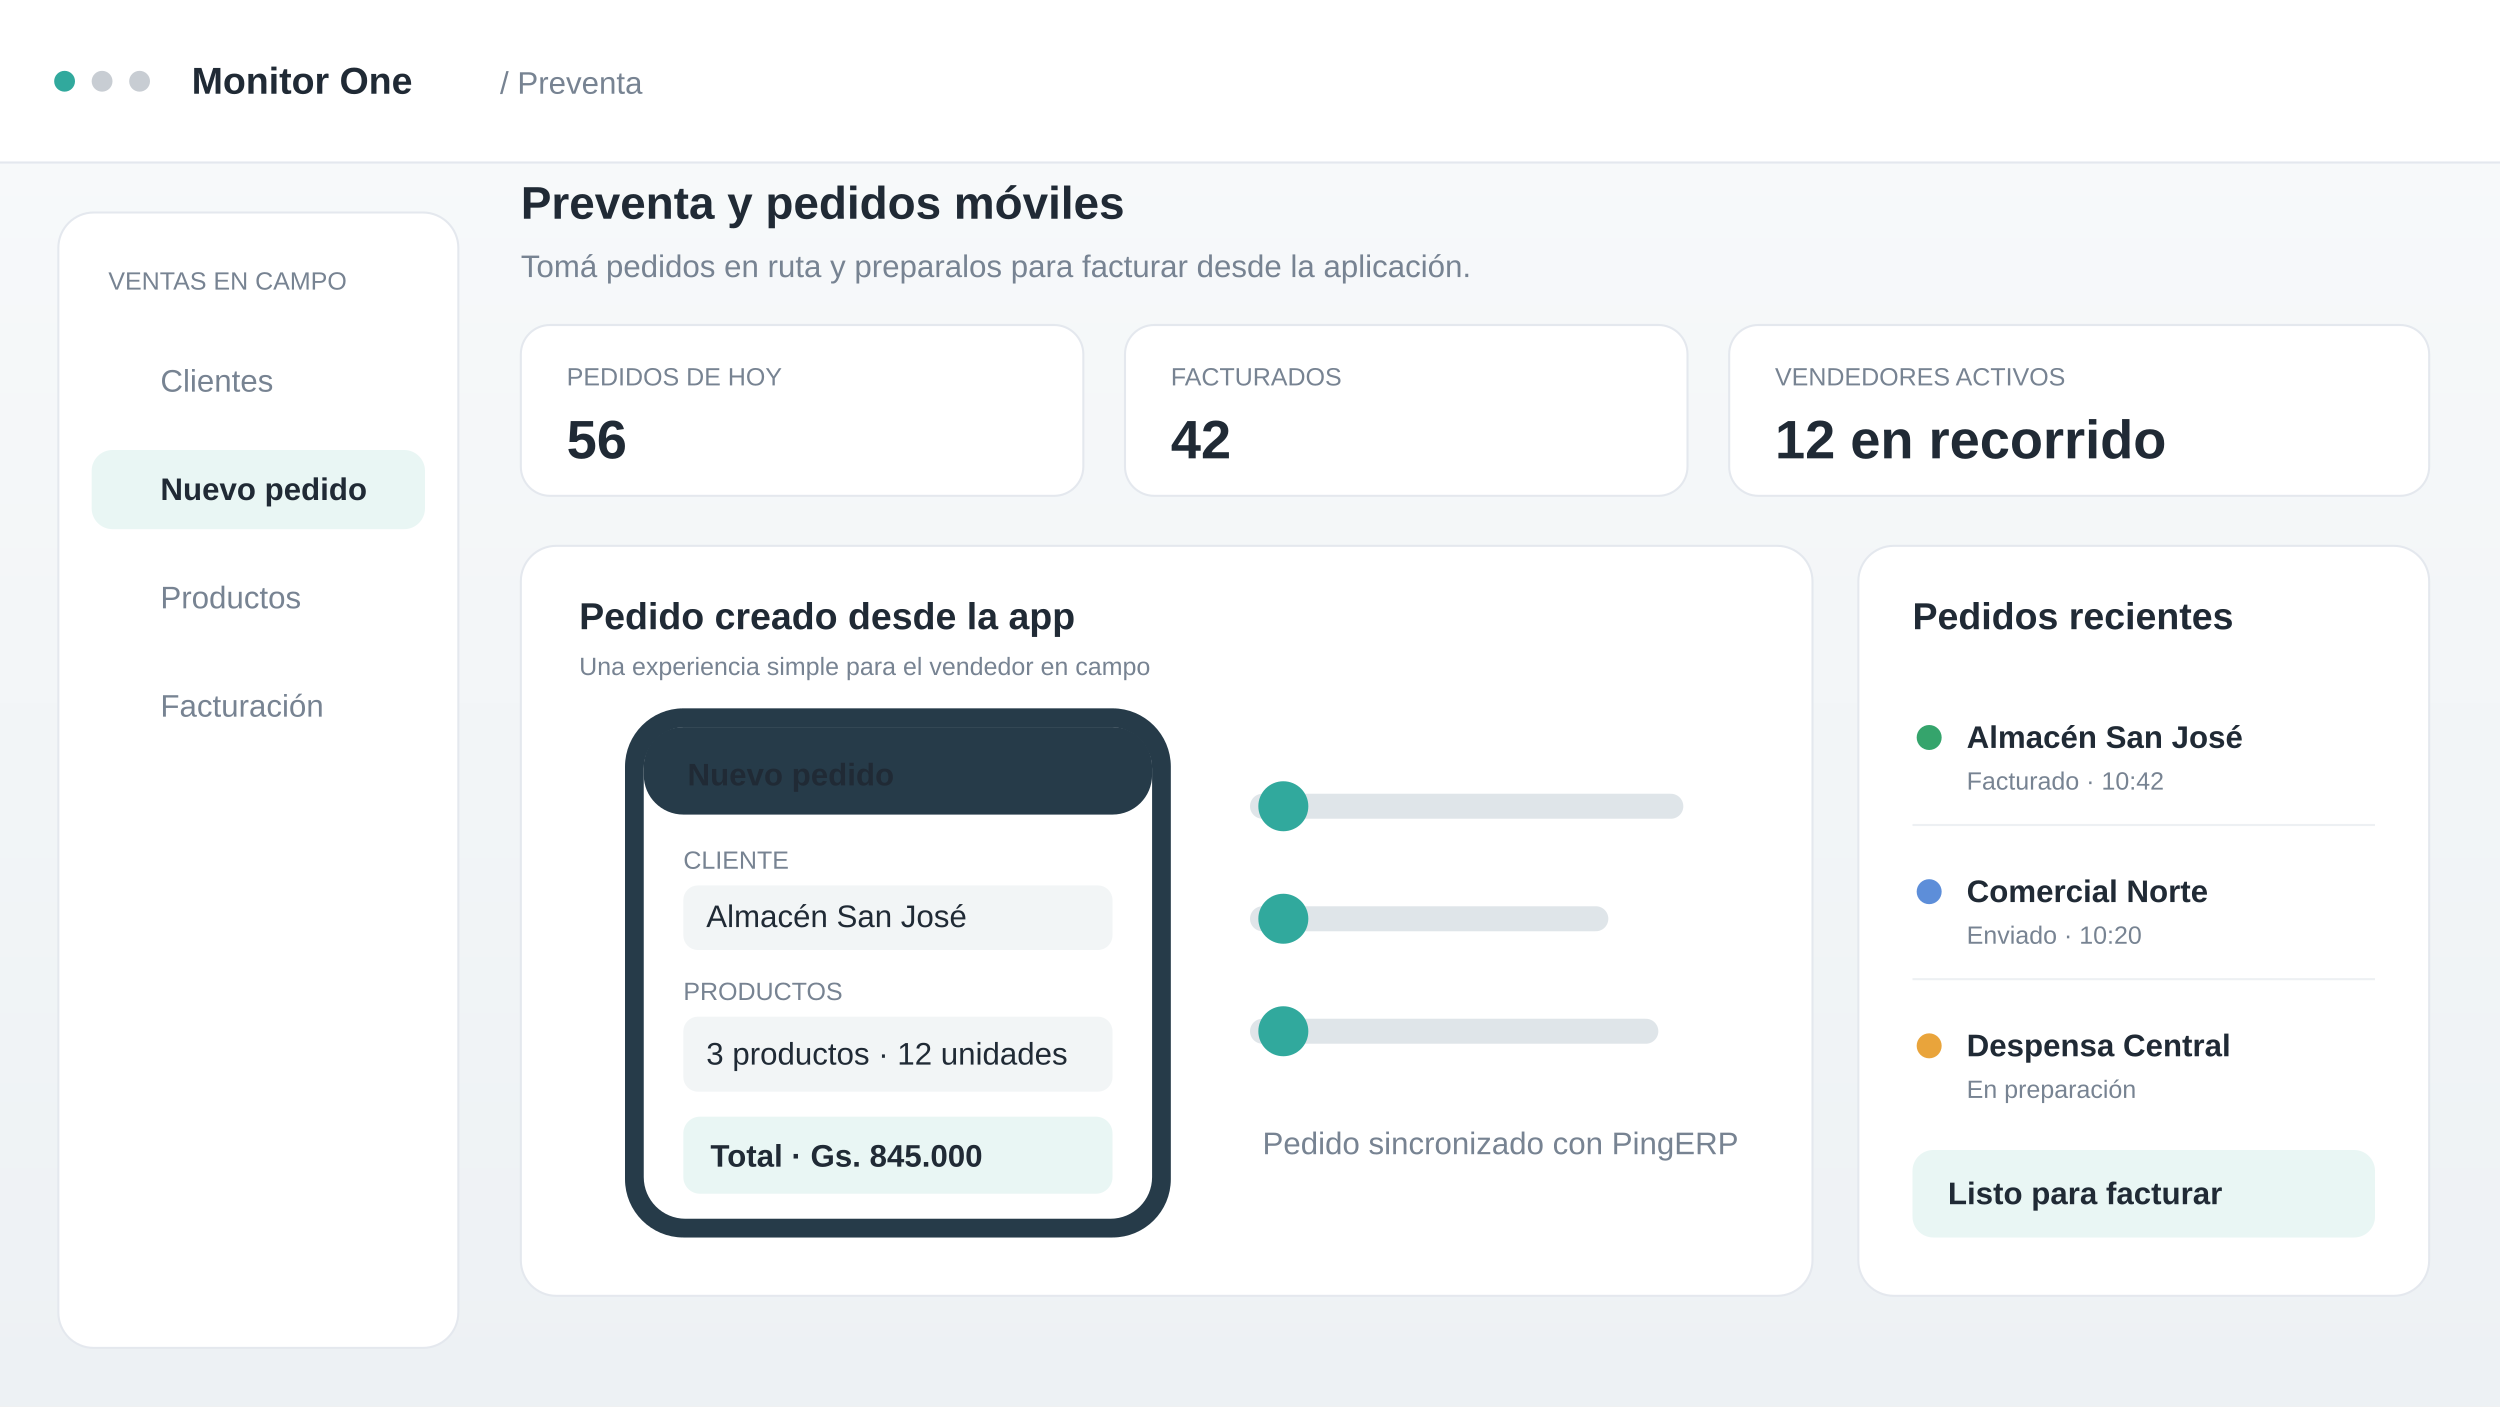
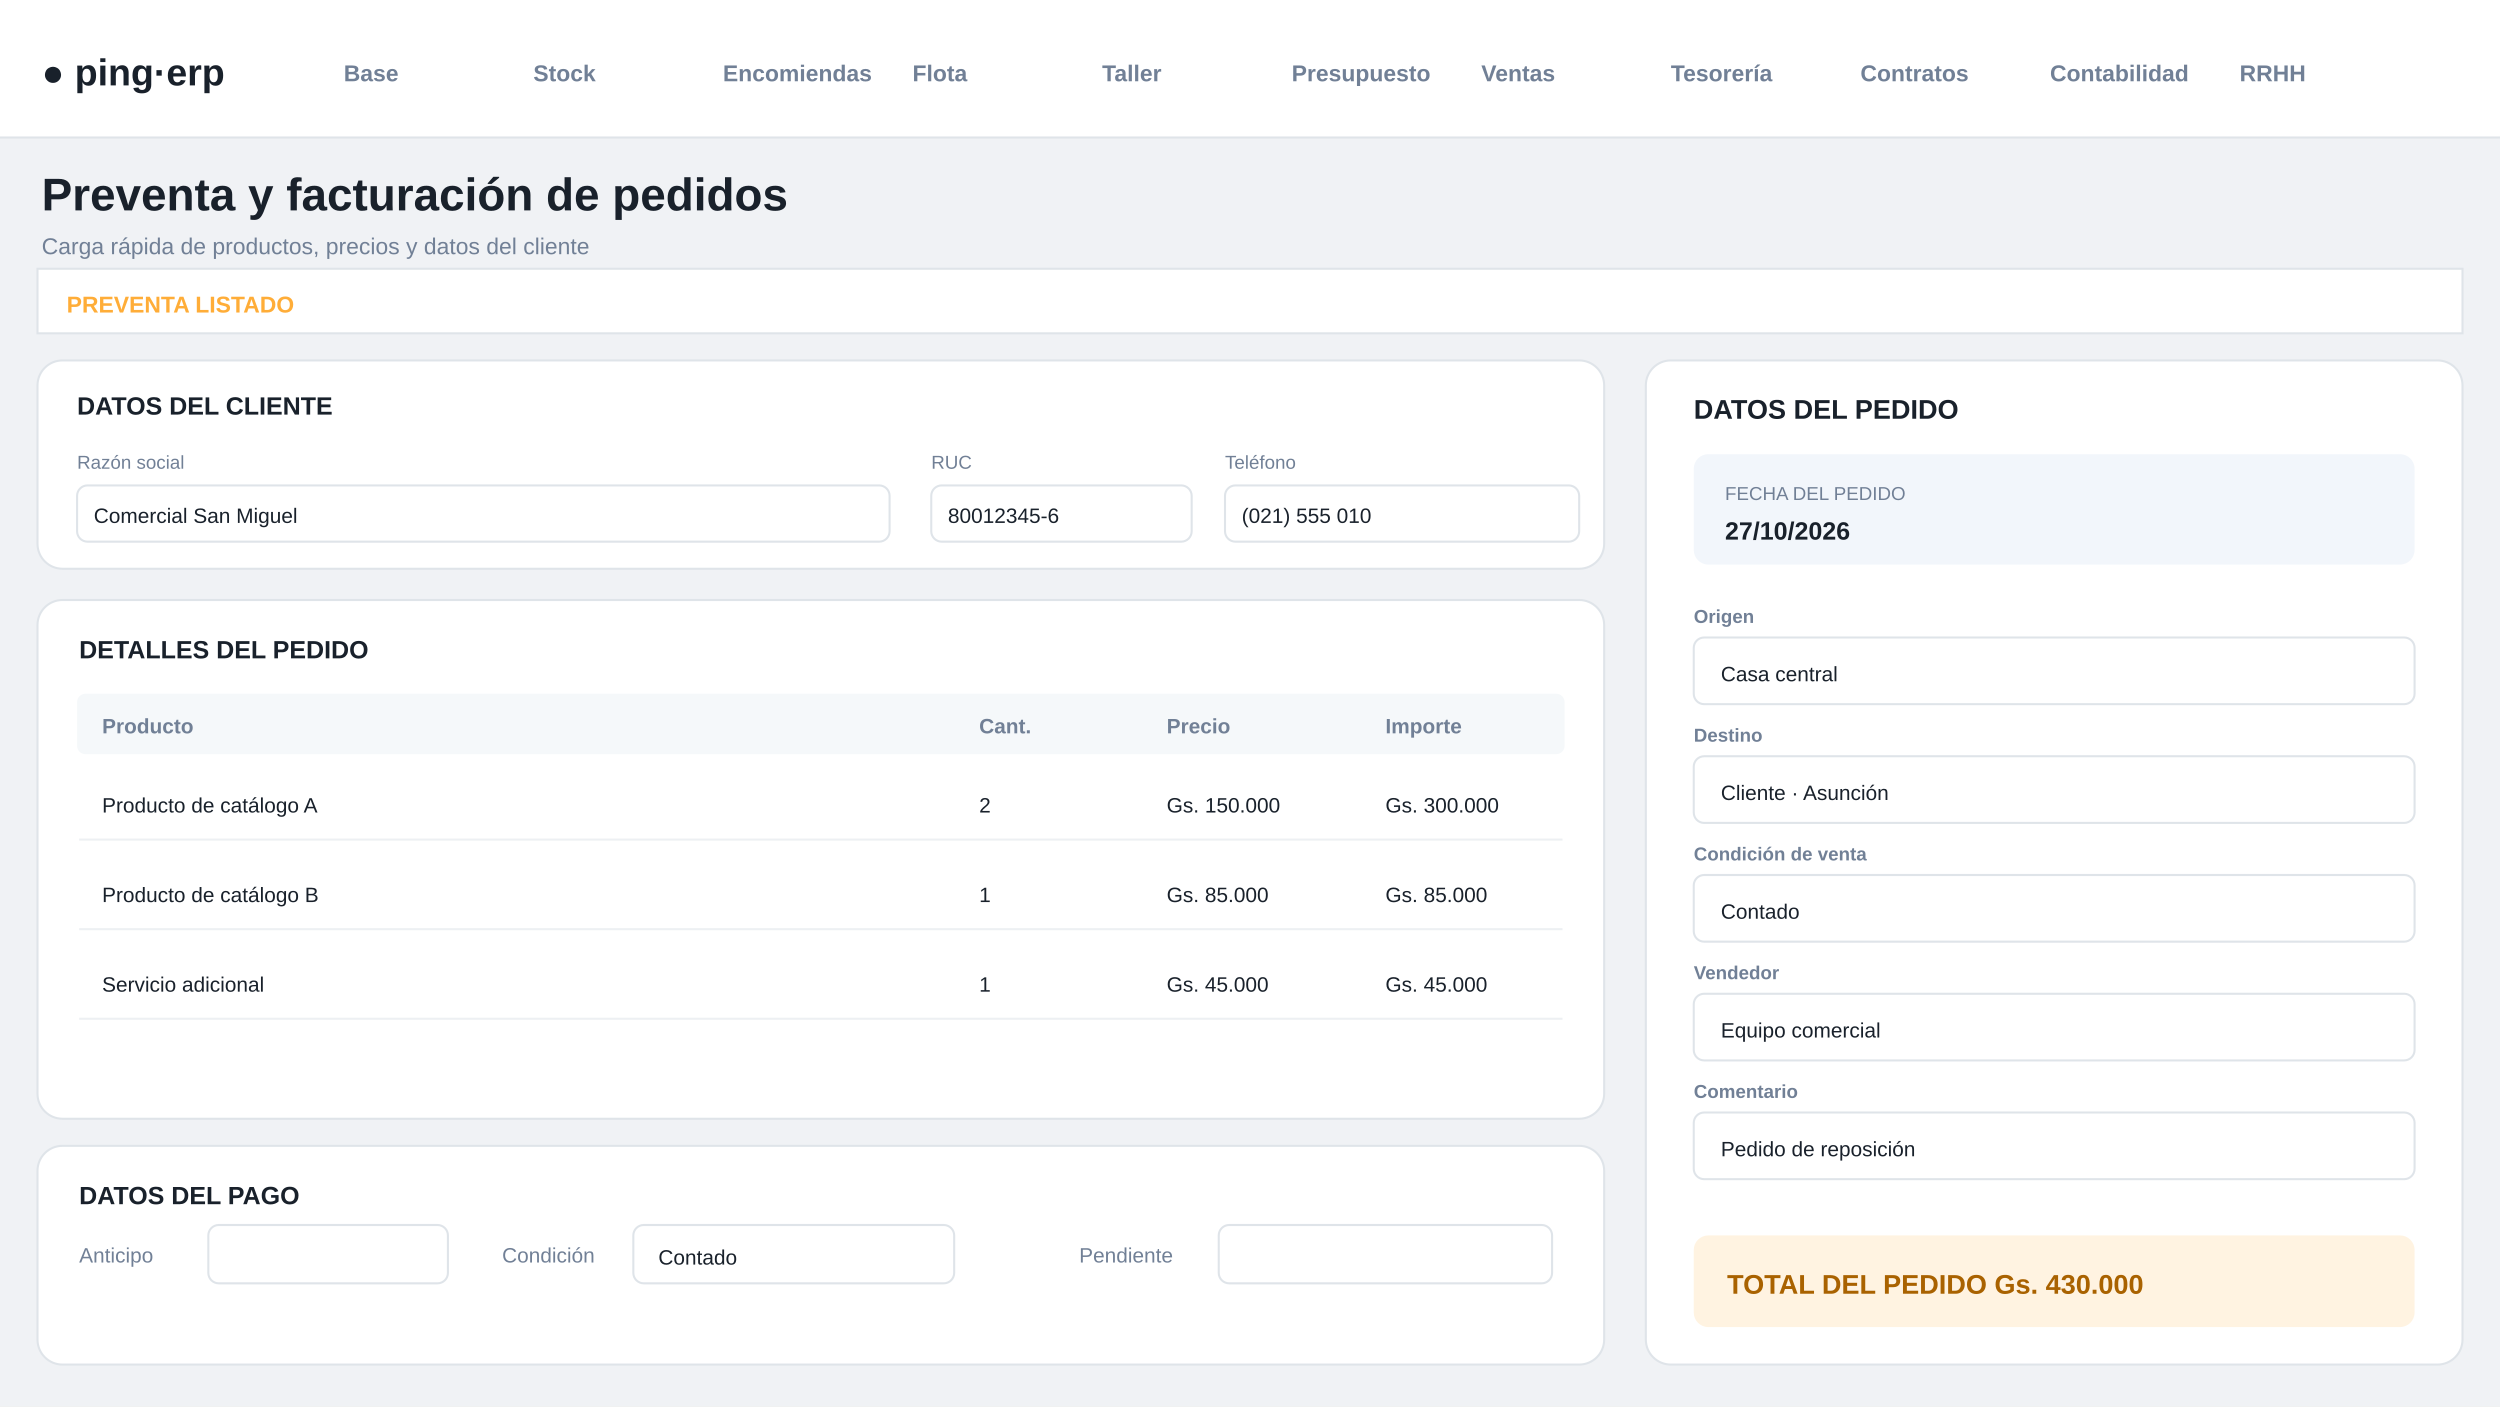
- <svg xmlns="http://www.w3.org/2000/svg" viewBox="0 0 1200 675" role="img" aria-label="Aplicativo de preventa y facturación de pedido">
-   <defs>
-     <linearGradient id="bg" x2="0" y2="1">
-       <stop stop-color="#f8fafb" />
-       <stop offset="1" stop-color="#edf1f4" />
-     </linearGradient>
-     <style>text{font-family:Arial,Helvetica,sans-serif;fill:#202a35}.muted{fill:#778392}.tiny{font-size:12px}.small{font-size:15px}.bold{font-weight:700}</style>
-   </defs>
-   <rect width="1200" height="675" fill="url(#bg)" />
-   <rect width="1200" height="78" fill="#fff" />
-   <line x1="0" y1="78" x2="1200" y2="78" stroke="#e4e8ee" />
-   <circle cx="31" cy="39" r="5" fill="#31a99d" />
-   <circle cx="49" cy="39" r="5" fill="#c8cdd3" />
-   <circle cx="67" cy="39" r="5" fill="#c8cdd3" />
-   <text x="92" y="45" class="bold" font-size="18">Monitor One</text>
-   <text x="240" y="45" class="muted small">/ Preventa</text>
-   <rect x="28" y="102" width="192" height="545" rx="17" fill="#fff" stroke="#e4e8ee" />
-   <text x="52" y="139" class="muted tiny">VENTAS EN CAMPO</text>
-   <text x="77" y="188" class="muted small">Clientes</text>
-   <rect x="44" y="216" width="160" height="38" rx="10" fill="#e9f6f4" />
-   <text x="77" y="240" class="bold small">Nuevo pedido</text>
-   <text x="77" y="292" class="muted small">Productos</text>
-   <text x="77" y="344" class="muted small">Facturación</text>
-   <text x="250" y="105" class="bold" font-size="22">Preventa y pedidos móviles</text>
-   <text x="250" y="133" class="muted small">Tomá pedidos en ruta y preparalos para facturar desde la aplicación.</text>
-   <g>
-     <rect x="250" y="156" width="270" height="82" rx="14" fill="#fff" stroke="#e4e8ee" />
-     <text x="272" y="185" class="muted tiny">PEDIDOS DE HOY</text>
-     <text x="272" y="220" class="bold" font-size="26">56</text>
-     <rect x="540" y="156" width="270" height="82" rx="14" fill="#fff" stroke="#e4e8ee" />
-     <text x="562" y="185" class="muted tiny">FACTURADOS</text>
-     <text x="562" y="220" class="bold" font-size="26">42</text>
-     <rect x="830" y="156" width="336" height="82" rx="14" fill="#fff" stroke="#e4e8ee" />
-     <text x="852" y="185" class="muted tiny">VENDEDORES ACTIVOS</text>
-     <text x="852" y="220" class="bold" font-size="26">12 en recorrido</text>
-   </g>
-   <rect x="250" y="262" width="620" height="360" rx="17" fill="#fff" stroke="#e4e8ee" />
-   <text x="278" y="302" class="bold" font-size="18">Pedido creado desde la app</text>
-   <text x="278" y="324" class="muted tiny">Una experiencia simple para el vendedor en campo</text>
-   <rect x="300" y="340" width="262" height="254" rx="28" fill="#263b49" />
-   <rect x="309" y="349" width="244" height="236" rx="20" fill="#fff" />
-   <rect x="309" y="349" width="244" height="42" rx="19" fill="#263b49" />
-   <text x="330" y="377" fill="#fff" class="bold small">Nuevo pedido</text>
-   <text x="328" y="417" class="muted tiny">CLIENTE</text>
-   <rect x="328" y="425" width="206" height="31" rx="7" fill="#f2f5f6" />
-   <text x="339" y="445" class="small">Almacén San José</text>
-   <text x="328" y="480" class="muted tiny">PRODUCTOS</text>
-   <rect x="328" y="488" width="206" height="36" rx="7" fill="#f2f5f6" />
-   <text x="339" y="511" class="small">3 productos · 12 unidades</text>
-   <rect x="328" y="536" width="206" height="37" rx="8" fill="#e9f6f4" />
-   <text x="341" y="560" class="bold small">Total · Gs. 845.000</text>
-   <path d="M606 387h196M606 441h160M606 495h184" stroke="#dfe5e9" stroke-width="12" stroke-linecap="round" />
-   <circle cx="616" cy="387" r="12" fill="#31a99d" />
-   <circle cx="616" cy="441" r="12" fill="#31a99d" />
-   <circle cx="616" cy="495" r="12" fill="#31a99d" />
-   <text x="606" y="554" class="muted small">Pedido sincronizado con PingERP</text>
-   <rect x="892" y="262" width="274" height="360" rx="17" fill="#fff" stroke="#e4e8ee" />
-   <text x="918" y="302" class="bold" font-size="18">Pedidos recientes</text>
-   <g class="small">
-     <circle cx="926" cy="354" r="6" fill="#35a46c" />
-     <text x="944" y="359" class="bold">Almacén San José</text>
-     <text x="944" y="379" class="muted tiny">Facturado · 10:42</text>
-     <line x1="918" y1="396" x2="1140" y2="396" stroke="#edf0f3" />
-     <circle cx="926" cy="428" r="6" fill="#5d8ed9" />
-     <text x="944" y="433" class="bold">Comercial Norte</text>
-     <text x="944" y="453" class="muted tiny">Enviado · 10:20</text>
-     <line x1="918" y1="470" x2="1140" y2="470" stroke="#edf0f3" />
-     <circle cx="926" cy="502" r="6" fill="#e9a43b" />
-     <text x="944" y="507" class="bold">Despensa Central</text>
-     <text x="944" y="527" class="muted tiny">En preparación</text>
-   </g>
-   <rect x="918" y="552" width="222" height="42" rx="10" fill="#e9f6f4" />
-   <text x="935" y="578" class="bold small">Listo para facturar</text>
+ <svg xmlns="http://www.w3.org/2000/svg" viewBox="0 0 1200 675" role="img" aria-label="PingERP preventa y facturación de pedidos">
+   <rect width="1200" height="675" fill="#f0f2f5" />
+   <rect x="0" y="0" width="1200" height="66" rx="0" fill="#fff" stroke="none" stroke-width="1" />
+   <text x="20" y="41" font-family="Arial,Helvetica,sans-serif" font-size="18" fill="#19212b" font-weight="700">● ping·erp</text>
+   <text x="165" y="39" font-family="Arial,Helvetica,sans-serif" font-size="11" fill="#718096" font-weight="600">Base</text>
+   <text x="256" y="39" font-family="Arial,Helvetica,sans-serif" font-size="11" fill="#718096" font-weight="600">Stock</text>
+   <text x="347" y="39" font-family="Arial,Helvetica,sans-serif" font-size="11" fill="#718096" font-weight="600">Encomiendas</text>
+   <text x="438" y="39" font-family="Arial,Helvetica,sans-serif" font-size="11" fill="#718096" font-weight="600">Flota</text>
+   <text x="529" y="39" font-family="Arial,Helvetica,sans-serif" font-size="11" fill="#718096" font-weight="600">Taller</text>
+   <text x="620" y="39" font-family="Arial,Helvetica,sans-serif" font-size="11" fill="#718096" font-weight="600">Presupuesto</text>
+   <text x="711" y="39" font-family="Arial,Helvetica,sans-serif" font-size="11" fill="#718096" font-weight="600">Ventas</text>
+   <text x="802" y="39" font-family="Arial,Helvetica,sans-serif" font-size="11" fill="#718096" font-weight="600">Tesorería</text>
+   <text x="893" y="39" font-family="Arial,Helvetica,sans-serif" font-size="11" fill="#718096" font-weight="600">Contratos</text>
+   <text x="984" y="39" font-family="Arial,Helvetica,sans-serif" font-size="11" fill="#718096" font-weight="600">Contabilidad</text>
+   <text x="1075" y="39" font-family="Arial,Helvetica,sans-serif" font-size="11" fill="#718096" font-weight="600">RRHH</text>
+   <path d="M0 66H1200" stroke="#dfe4e9" stroke-width="1" />
+   <text x="20" y="101" font-family="Arial,Helvetica,sans-serif" font-size="22" fill="#19212b" font-weight="700">Preventa y facturación de pedidos</text>
+   <text x="20" y="122" font-family="Arial,Helvetica,sans-serif" font-size="11" fill="#718096" font-weight="400">Carga rápida de productos, precios y datos del cliente</text>
+   <rect x="18" y="129" width="1164" height="31" rx="0" fill="#fff" stroke="#dfe4e9" stroke-width="1" />
+   <text x="32" y="150" font-family="Arial,Helvetica,sans-serif" font-size="11" fill="#ffad38" font-weight="700">PREVENTA       LISTADO</text>
+   <rect x="18" y="173" width="752" height="100" rx="12" fill="#fff" stroke="#dfe4e9" stroke-width="1" />
+   <text x="37" y="199" font-family="Arial,Helvetica,sans-serif" font-size="12" fill="#19212b" font-weight="700">DATOS DEL CLIENTE</text>
+   <text x="37" y="225" font-family="Arial,Helvetica,sans-serif" font-size="9" fill="#718096" font-weight="400">Razón social</text>
+   <rect x="37" y="233" width="390" height="27" rx="5" fill="#fff" stroke="#dfe4e9" stroke-width="1" />
+   <text x="45" y="251" font-family="Arial,Helvetica,sans-serif" font-size="10" fill="#19212b" font-weight="400">Comercial San Miguel</text>
+   <text x="447" y="225" font-family="Arial,Helvetica,sans-serif" font-size="9" fill="#718096" font-weight="400">RUC</text>
+   <rect x="447" y="233" width="125" height="27" rx="5" fill="#fff" stroke="#dfe4e9" stroke-width="1" />
+   <text x="455" y="251" font-family="Arial,Helvetica,sans-serif" font-size="10" fill="#19212b" font-weight="400">80012345-6</text>
+   <text x="588" y="225" font-family="Arial,Helvetica,sans-serif" font-size="9" fill="#718096" font-weight="400">Teléfono</text>
+   <rect x="588" y="233" width="170" height="27" rx="5" fill="#fff" stroke="#dfe4e9" stroke-width="1" />
+   <text x="596" y="251" font-family="Arial,Helvetica,sans-serif" font-size="10" fill="#19212b" font-weight="400">(021) 555 010</text>
+   <rect x="18" y="288" width="752" height="249" rx="12" fill="#fff" stroke="#dfe4e9" stroke-width="1" />
+   <text x="38" y="316" font-family="Arial,Helvetica,sans-serif" font-size="12" fill="#19212b" font-weight="700">DETALLES DEL PEDIDO</text>
+   <rect x="37" y="333" width="714" height="29" rx="4" fill="#f5f8fa" stroke="none" stroke-width="1" />
+   <text x="49" y="352" font-family="Arial,Helvetica,sans-serif" font-size="10" fill="#718096" font-weight="700">Producto</text>
+   <text x="470" y="352" font-family="Arial,Helvetica,sans-serif" font-size="10" fill="#718096" font-weight="700">Cant.</text>
+   <text x="560" y="352" font-family="Arial,Helvetica,sans-serif" font-size="10" fill="#718096" font-weight="700">Precio</text>
+   <text x="665" y="352" font-family="Arial,Helvetica,sans-serif" font-size="10" fill="#718096" font-weight="700">Importe</text>
+   <text x="49" y="390" font-family="Arial,Helvetica,sans-serif" font-size="10" fill="#19212b" font-weight="400">Producto de catálogo A</text>
+   <text x="470" y="390" font-family="Arial,Helvetica,sans-serif" font-size="10" fill="#19212b" font-weight="400">2</text>
+   <text x="560" y="390" font-family="Arial,Helvetica,sans-serif" font-size="10" fill="#19212b" font-weight="400">Gs. 150.000</text>
+   <text x="665" y="390" font-family="Arial,Helvetica,sans-serif" font-size="10" fill="#19212b" font-weight="400">Gs. 300.000</text>
+   <path d="M38 403H750" stroke="#edf0f3" stroke-width="1" />
+   <text x="49" y="433" font-family="Arial,Helvetica,sans-serif" font-size="10" fill="#19212b" font-weight="400">Producto de catálogo B</text>
+   <text x="470" y="433" font-family="Arial,Helvetica,sans-serif" font-size="10" fill="#19212b" font-weight="400">1</text>
+   <text x="560" y="433" font-family="Arial,Helvetica,sans-serif" font-size="10" fill="#19212b" font-weight="400">Gs. 85.000</text>
+   <text x="665" y="433" font-family="Arial,Helvetica,sans-serif" font-size="10" fill="#19212b" font-weight="400">Gs. 85.000</text>
+   <path d="M38 446H750" stroke="#edf0f3" stroke-width="1" />
+   <text x="49" y="476" font-family="Arial,Helvetica,sans-serif" font-size="10" fill="#19212b" font-weight="400">Servicio adicional</text>
+   <text x="470" y="476" font-family="Arial,Helvetica,sans-serif" font-size="10" fill="#19212b" font-weight="400">1</text>
+   <text x="560" y="476" font-family="Arial,Helvetica,sans-serif" font-size="10" fill="#19212b" font-weight="400">Gs. 45.000</text>
+   <text x="665" y="476" font-family="Arial,Helvetica,sans-serif" font-size="10" fill="#19212b" font-weight="400">Gs. 45.000</text>
+   <path d="M38 489H750" stroke="#edf0f3" stroke-width="1" />
+   <rect x="18" y="550" width="752" height="105" rx="12" fill="#fff" stroke="#dfe4e9" stroke-width="1" />
+   <text x="38" y="578" font-family="Arial,Helvetica,sans-serif" font-size="12" fill="#19212b" font-weight="700">DATOS DEL PAGO</text>
+   <text x="38" y="606" font-family="Arial,Helvetica,sans-serif" font-size="10" fill="#718096" font-weight="400">Anticipo</text>
+   <rect x="100" y="588" width="115" height="28" rx="5" fill="#fff" stroke="#dfe4e9" stroke-width="1" />
+   <text x="241" y="606" font-family="Arial,Helvetica,sans-serif" font-size="10" fill="#718096" font-weight="400">Condición</text>
+   <rect x="304" y="588" width="154" height="28" rx="5" fill="#fff" stroke="#dfe4e9" stroke-width="1" />
+   <text x="316" y="607" font-family="Arial,Helvetica,sans-serif" font-size="10" fill="#19212b" font-weight="400">Contado</text>
+   <text x="518" y="606" font-family="Arial,Helvetica,sans-serif" font-size="10" fill="#718096" font-weight="400">Pendiente</text>
+   <rect x="585" y="588" width="160" height="28" rx="5" fill="#fff" stroke="#dfe4e9" stroke-width="1" />
+   <rect x="790" y="173" width="392" height="482" rx="12" fill="#fff" stroke="#dfe4e9" stroke-width="1" />
+   <text x="813" y="201" font-family="Arial,Helvetica,sans-serif" font-size="13" fill="#19212b" font-weight="700">DATOS DEL PEDIDO</text>
+   <rect x="813" y="218" width="346" height="53" rx="7" fill="#f2f6fb" stroke="none" stroke-width="1" />
+   <text x="828" y="240" font-family="Arial,Helvetica,sans-serif" font-size="9" fill="#718096" font-weight="400">FECHA DEL PEDIDO</text>
+   <text x="828" y="259" font-family="Arial,Helvetica,sans-serif" font-size="12" fill="#19212b" font-weight="700">27/10/2026</text>
+   <text x="813" y="299" font-family="Arial,Helvetica,sans-serif" font-size="9" fill="#718096" font-weight="700">Origen</text>
+   <rect x="813" y="306" width="346" height="32" rx="5" fill="#fff" stroke="#dfe4e9" stroke-width="1" />
+   <text x="826" y="327" font-family="Arial,Helvetica,sans-serif" font-size="10" fill="#19212b" font-weight="400">Casa central</text>
+   <text x="813" y="356" font-family="Arial,Helvetica,sans-serif" font-size="9" fill="#718096" font-weight="700">Destino</text>
+   <rect x="813" y="363" width="346" height="32" rx="5" fill="#fff" stroke="#dfe4e9" stroke-width="1" />
+   <text x="826" y="384" font-family="Arial,Helvetica,sans-serif" font-size="10" fill="#19212b" font-weight="400">Cliente · Asunción</text>
+   <text x="813" y="413" font-family="Arial,Helvetica,sans-serif" font-size="9" fill="#718096" font-weight="700">Condición de venta</text>
+   <rect x="813" y="420" width="346" height="32" rx="5" fill="#fff" stroke="#dfe4e9" stroke-width="1" />
+   <text x="826" y="441" font-family="Arial,Helvetica,sans-serif" font-size="10" fill="#19212b" font-weight="400">Contado</text>
+   <text x="813" y="470" font-family="Arial,Helvetica,sans-serif" font-size="9" fill="#718096" font-weight="700">Vendedor</text>
+   <rect x="813" y="477" width="346" height="32" rx="5" fill="#fff" stroke="#dfe4e9" stroke-width="1" />
+   <text x="826" y="498" font-family="Arial,Helvetica,sans-serif" font-size="10" fill="#19212b" font-weight="400">Equipo comercial</text>
+   <text x="813" y="527" font-family="Arial,Helvetica,sans-serif" font-size="9" fill="#718096" font-weight="700">Comentario</text>
+   <rect x="813" y="534" width="346" height="32" rx="5" fill="#fff" stroke="#dfe4e9" stroke-width="1" />
+   <text x="826" y="555" font-family="Arial,Helvetica,sans-serif" font-size="10" fill="#19212b" font-weight="400">Pedido de reposición</text>
+   <rect x="813" y="593" width="346" height="44" rx="7" fill="#fff3e1" stroke="none" stroke-width="1" />
+   <text x="829" y="621" font-family="Arial,Helvetica,sans-serif" font-size="13" fill="#a96200" font-weight="700">TOTAL DEL PEDIDO      Gs. 430.000</text>
</svg>
